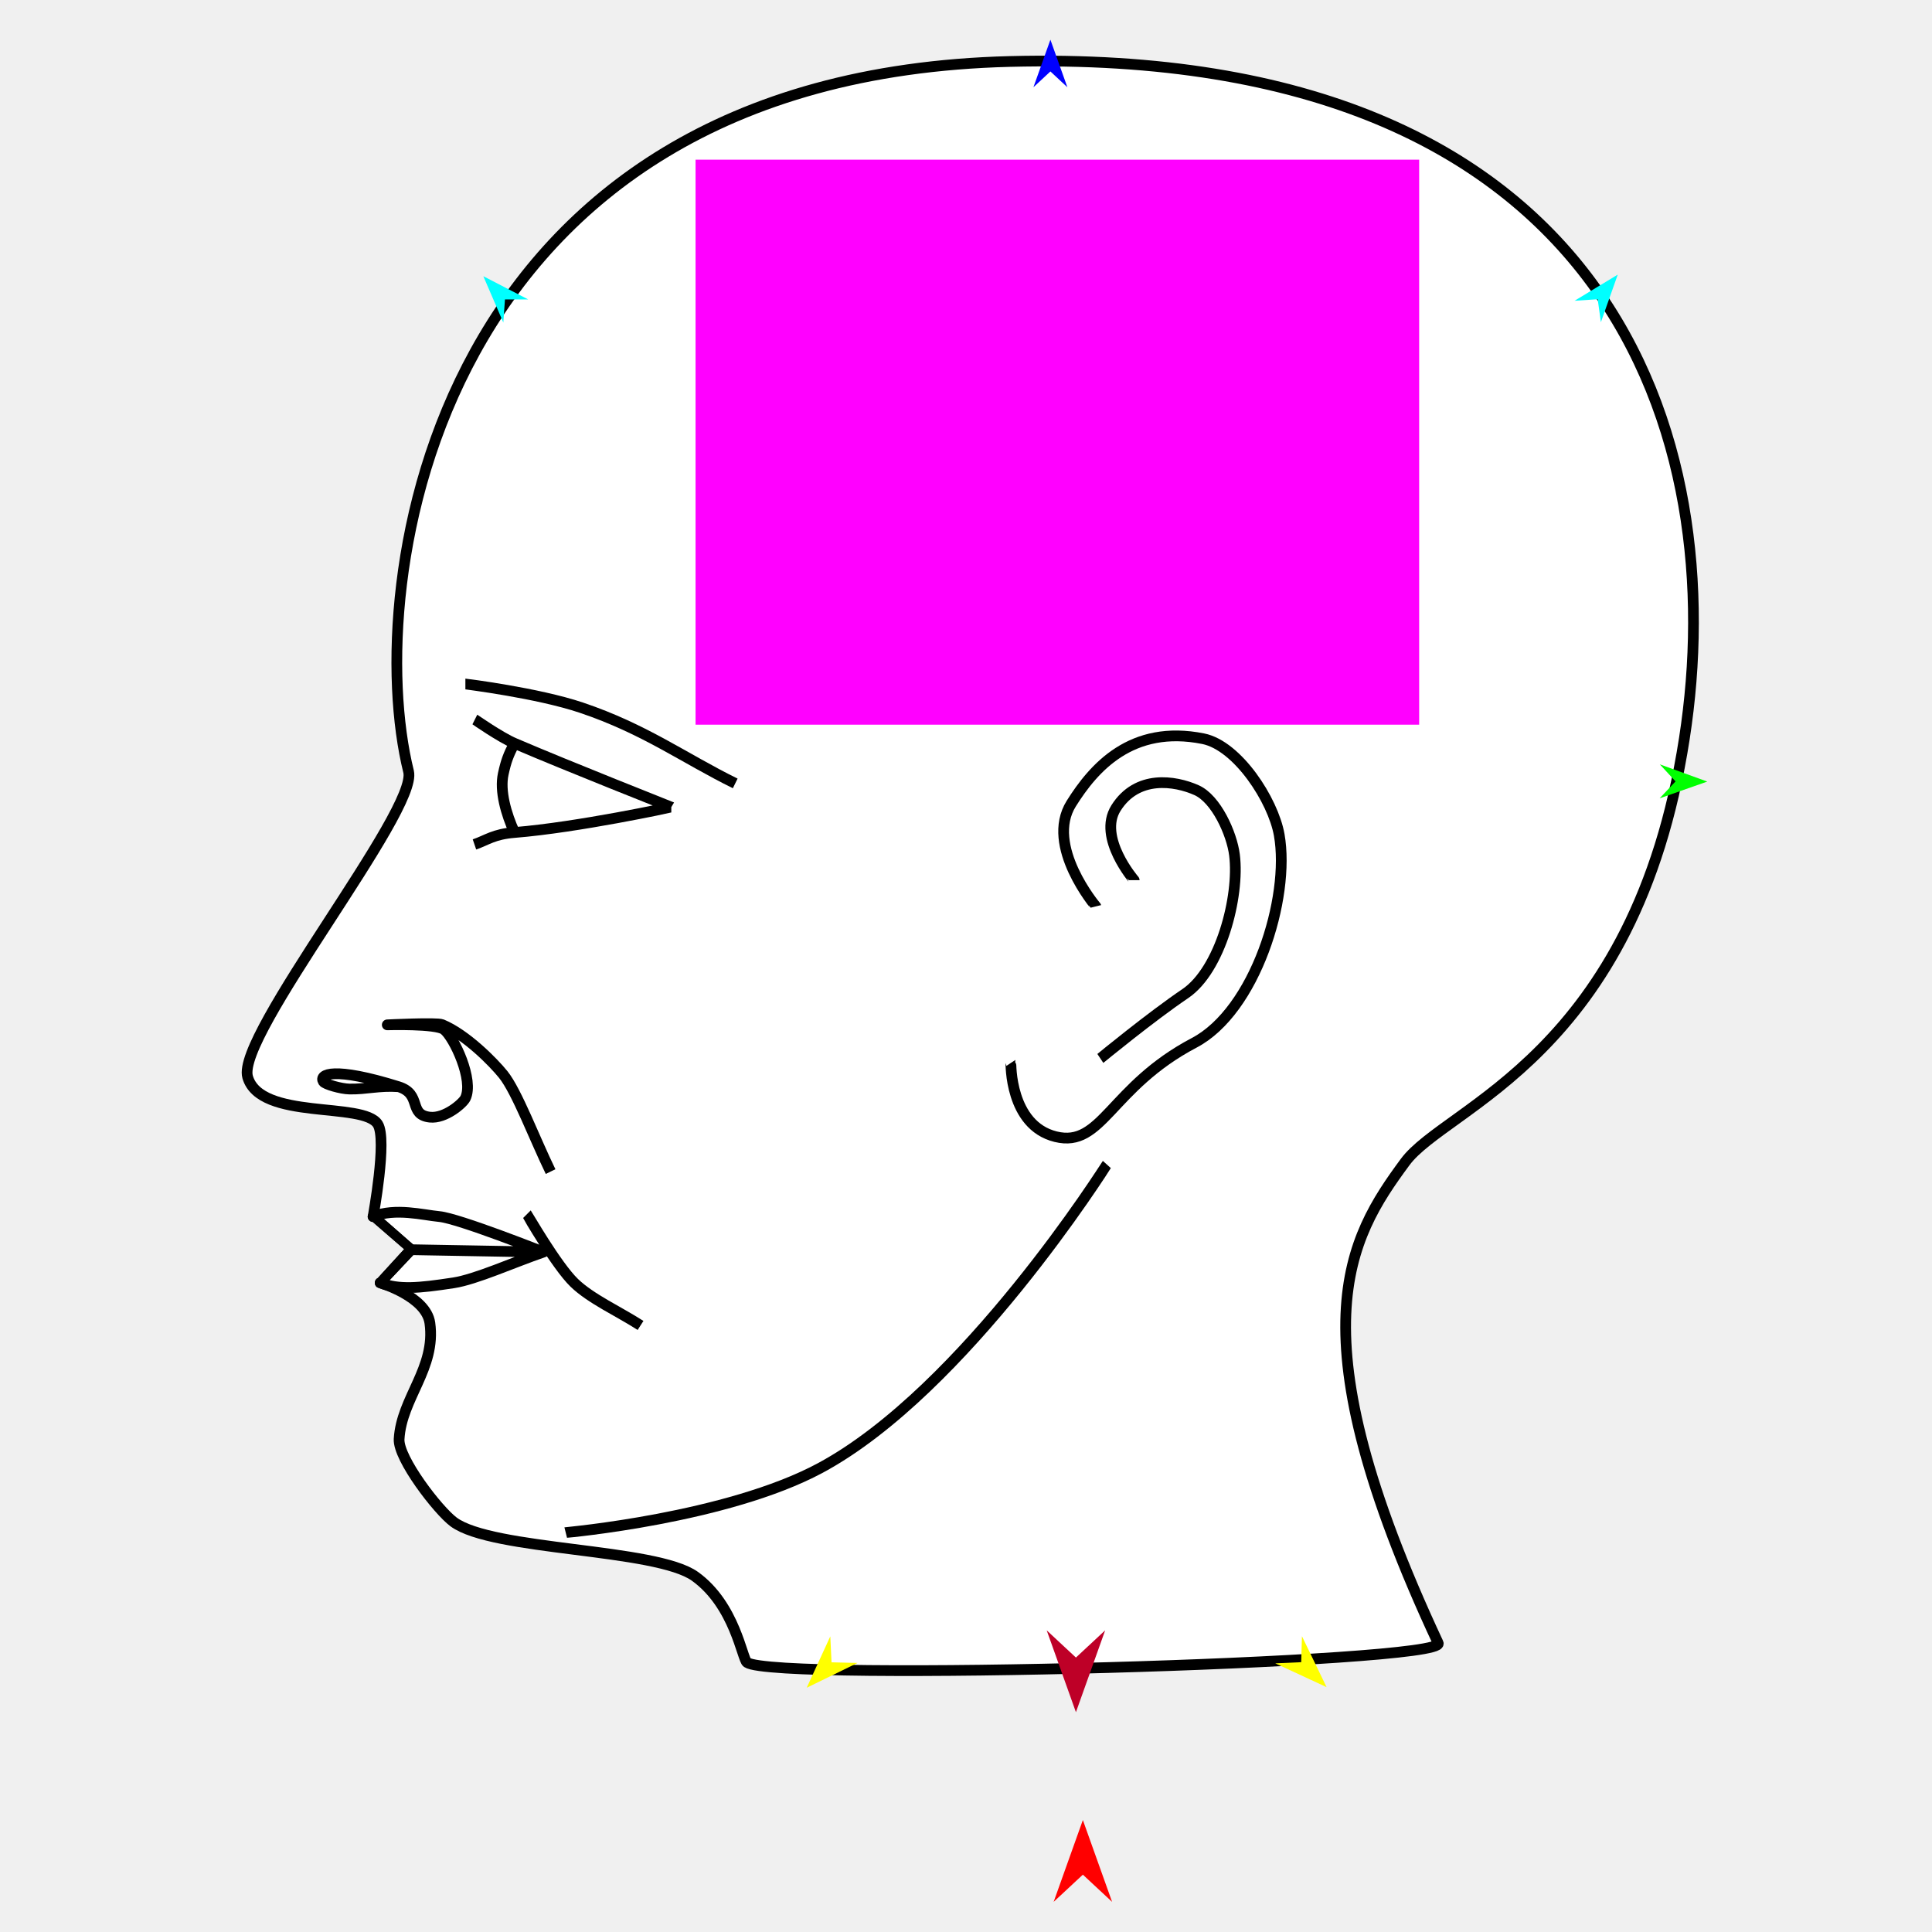
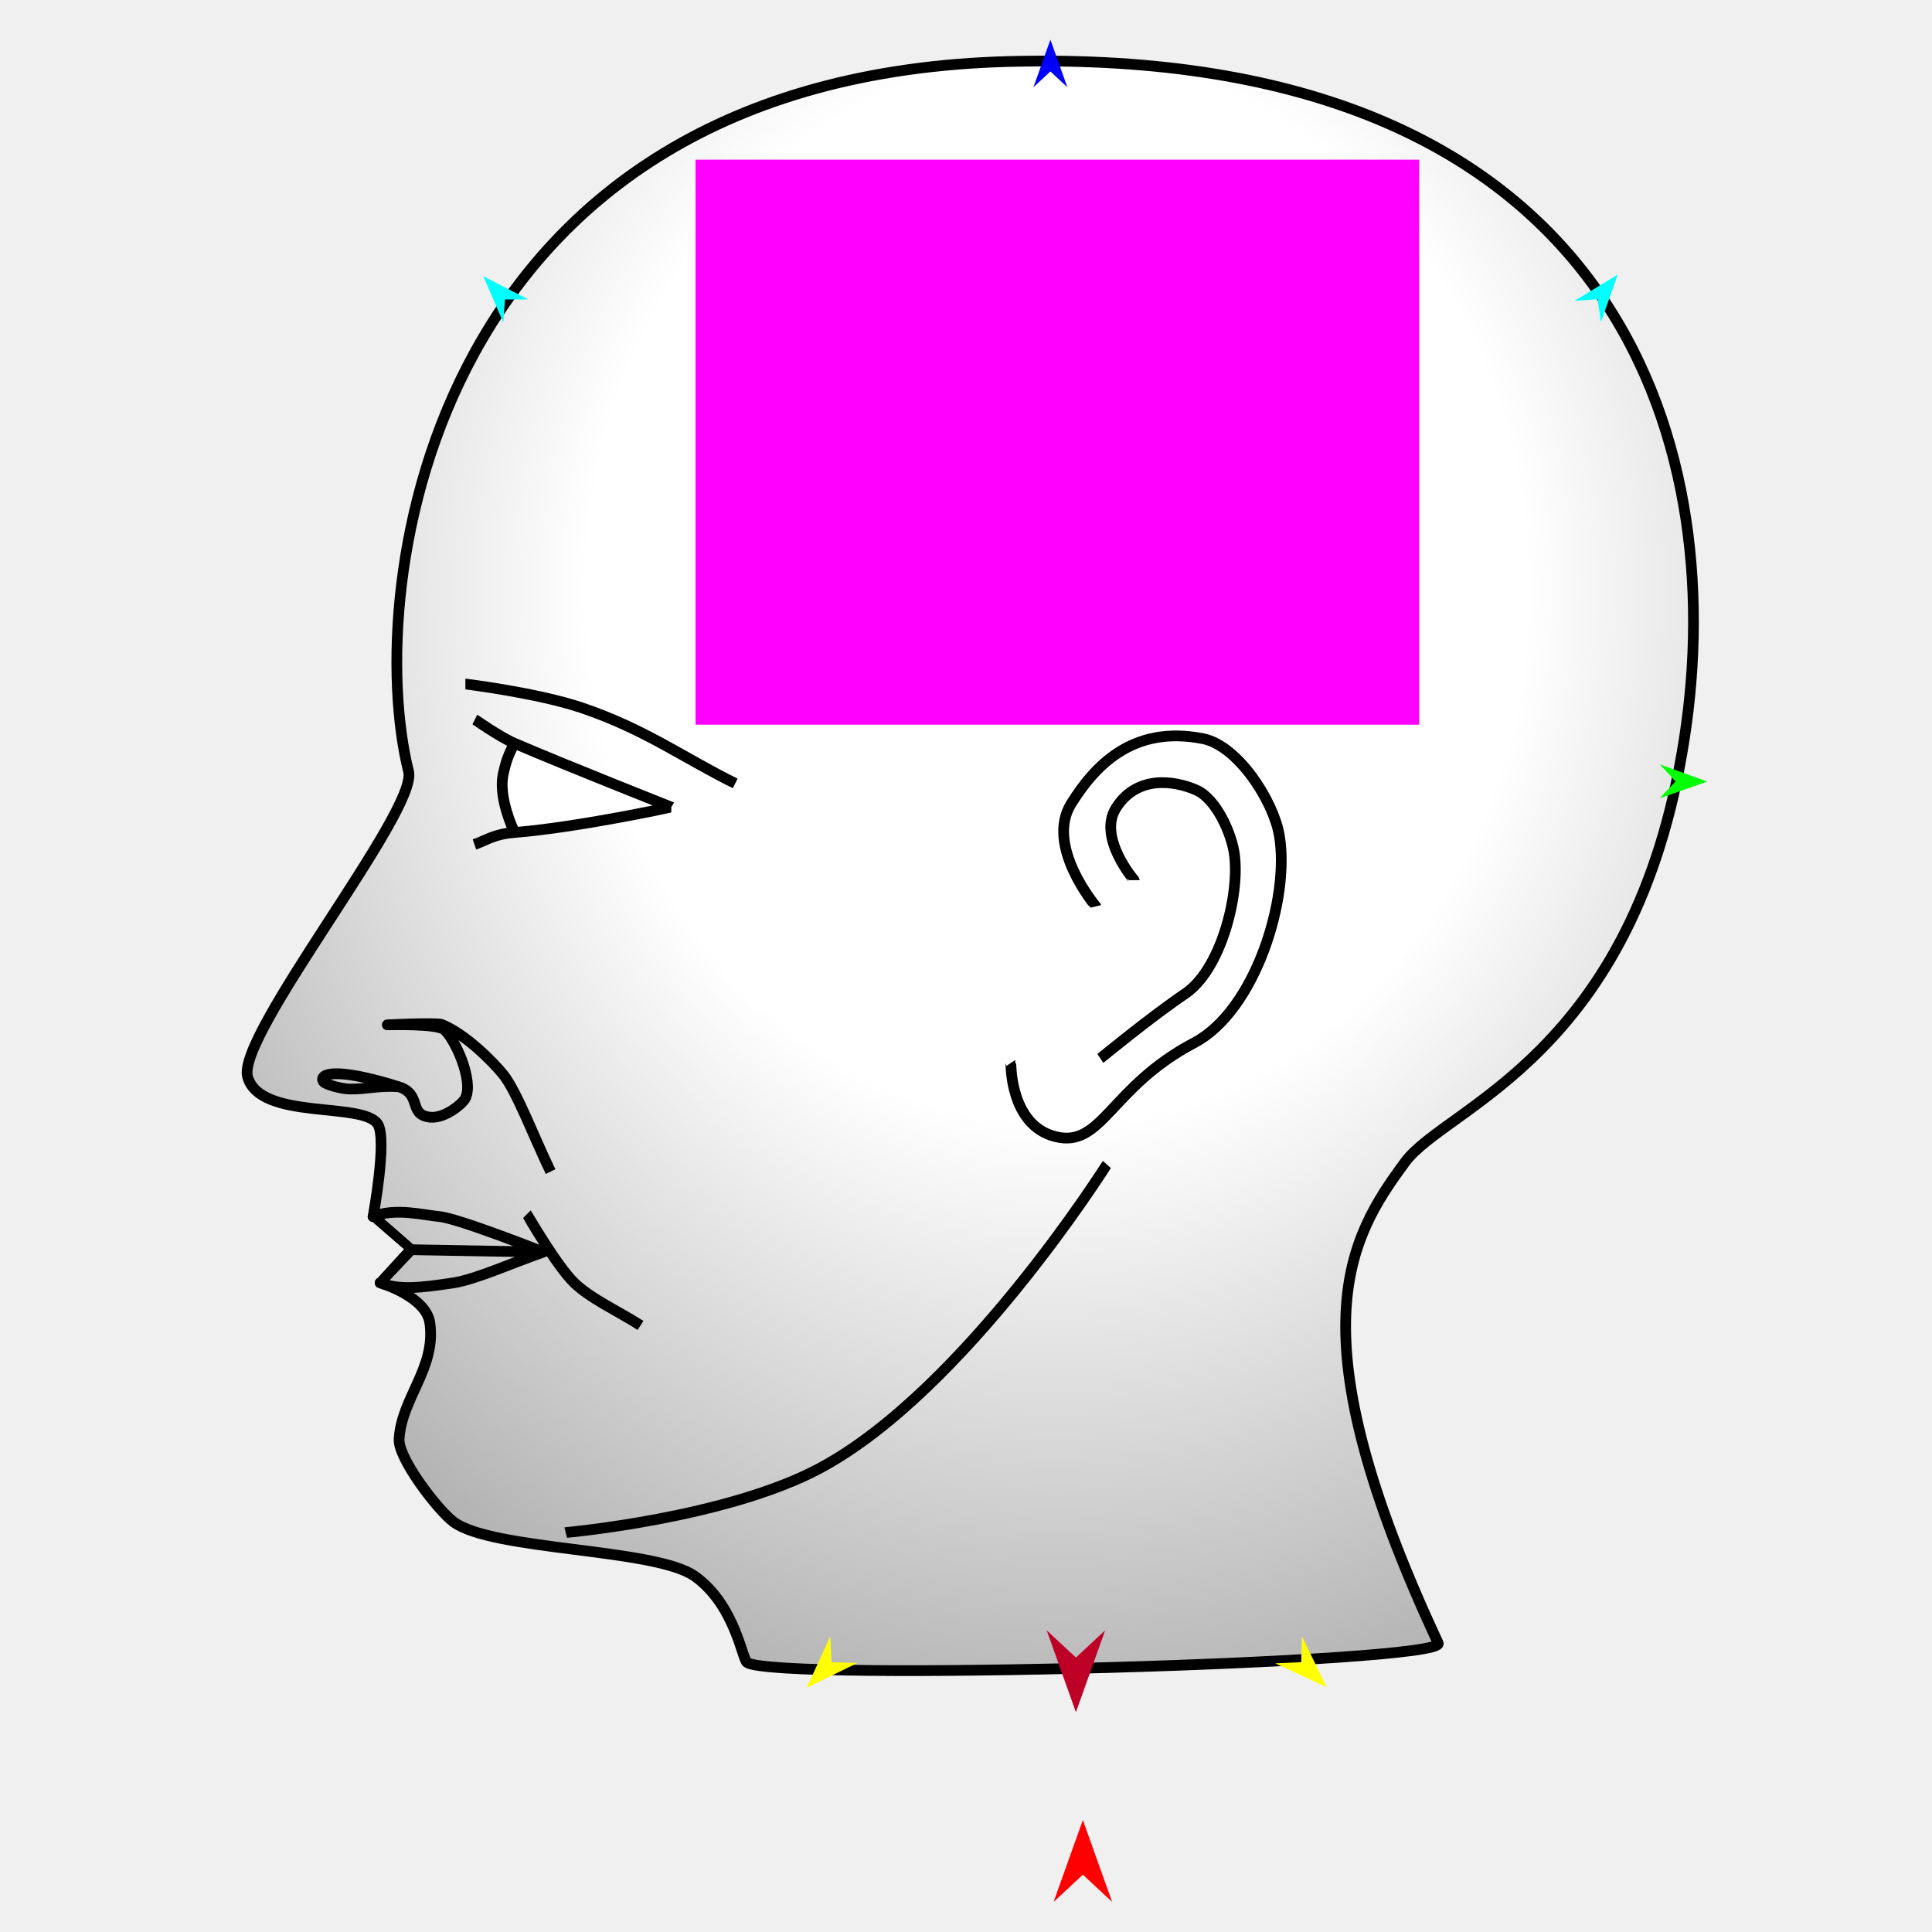
<svg xmlns="http://www.w3.org/2000/svg" version="1.1" id="Frame_0" width="720px" height="720px">
  <g id="head_phrenology">
    <g id="phrenology_head">
-       <path fill="#ffffff" fill-rule="evenodd" stroke="#000000" stroke-width="4" stroke-linejoin="round" d="M 152.265 287.543 C 155.893 302.166 87.915 385.875 92.282 401.334 C 96.921 417.753 135.455 410.377 140.798 418.976 C 144.362 424.715 139.034 453.375 139.034 453.378 C 139.035 453.379 153.146 465.727 153.147 465.728 C 153.146 465.729 141.681 478.075 141.679 478.077 C 141.684 478.080 158.832 483.132 160.204 493.073 C 162.534 509.965 149.623 520.947 148.736 536.296 C 148.319 543.529 163.214 562.842 169.025 567.169 C 183.531 577.974 244.304 576.911 258.999 587.458 C 273.936 598.178 276.592 618.351 278.406 619.566 C 289.176 626.781 539.451 619.793 535.979 612.359 C 481.604 495.930 502.726 461.460 523.630 433.090 C 538.959 412.285 609.363 393.622 627.718 275.194 C 644.924 164.179 601.982 17.207 376.319 22.912 C 160.850 28.360 134.975 217.857 152.265 287.543 Z" />
+       <radialGradient id="47064A7C-F8C8-4D53-8E51-F3120895B1FF_0" cx="56.00%" cy="33.14%" r="159.23%">
+         <stop offset="20.39%" style="stop-color:rgb(255,255,255);stop-opacity:1.00" />
+         <stop offset="100.00%" style="stop-color:rgb(0,0,0);stop-opacity:1.00" />
+       </radialGradient>
+       <path fill="url(#47064A7C-F8C8-4D53-8E51-F3120895B1FF_0)" fill-rule="evenodd" stroke="#000000" stroke-width="4" stroke-linejoin="round" d="M 152.265 287.543 C 155.893 302.166 87.915 385.875 92.282 401.334 C 96.921 417.753 135.455 410.377 140.798 418.976 C 144.362 424.715 139.034 453.375 139.034 453.378 C 139.035 453.379 153.146 465.727 153.147 465.728 C 153.146 465.729 141.681 478.075 141.679 478.077 C 141.684 478.080 158.832 483.132 160.204 493.073 C 162.534 509.965 149.623 520.947 148.736 536.296 C 148.319 543.529 163.214 562.842 169.025 567.169 C 183.531 577.974 244.304 576.911 258.999 587.458 C 273.936 598.178 276.592 618.351 278.406 619.566 C 289.176 626.781 539.451 619.793 535.979 612.359 C 481.604 495.930 502.726 461.460 523.630 433.090 C 538.959 412.285 609.363 393.622 627.718 275.194 C 644.924 164.179 601.982 17.207 376.319 22.912 C 160.850 28.360 134.975 217.857 152.265 287.543 Z" />
      <path fill="#ffffff" fill-rule="evenodd" stroke="none" d="M 187.549 288.425 C 186.165 294.785 188.581 303.261 191.757 310.244 C 215.504 308.320 250.174 300.775 250.178 300.775 C 250.172 300.772 212.134 285.760 191.703 276.999 C 189.442 281.398 188.604 283.578 187.549 288.425 Z" />
      <path fill="none" stroke="#000000" stroke-width="4" stroke-linejoin="round" d="M 187.549 288.425 C 186.165 294.785 188.581 303.261 191.757 310.244 C 183.888 310.882 181.522 313.090 176.817 314.693 M 191.703 276.999 C 189.442 281.398 188.604 283.578 187.549 288.425 M 250.178 300.775 C 250.174 300.775 215.504 308.320 191.757 310.244 M 191.703 276.999 C 212.134 285.760 250.172 300.772 250.178 300.775 M 176.964 268.137 C 176.966 268.138 186.457 274.749 191.703 276.999 " />
      <path fill="none" stroke="#000000" stroke-width="4" stroke-linejoin="round" d="M 173.436 254.906 C 173.440 254.906 200.328 258.230 216.658 263.726 C 240.317 271.689 254.883 282.544 273.995 291.954 " />
      <path fill="none" stroke="#000000" stroke-width="4" stroke-linejoin="round" d="M 210.826 571.140 C 210.835 571.138 270.885 565.798 305.702 547.077 C 359.560 518.117 412.474 433.983 412.485 433.972 M 148.544 404.985 C 141.175 404.470 136.508 405.983 130.187 405.849 C 127.083 405.784 121.132 404.093 120.509 403.098 C 118.769 400.320 124.342 397.411 148.544 404.985 C 157.412 407.760 152.009 415.417 160.204 416.330 C 165.865 416.961 172.511 411.188 173.436 409.273 C 176.701 402.512 169.215 386.583 165.496 383.692 C 162.547 381.399 144.328 381.928 144.326 381.928 C 144.328 381.928 162.754 381.022 164.711 381.823 C 173.580 385.459 183.839 395.835 187.549 400.452 C 192.615 406.756 199.310 424.563 205.191 436.618 M 153.147 465.728 C 169.613 466.022 202.540 466.610 202.545 466.610 C 202.541 466.608 170.886 454.057 163.732 453.378 C 157.606 452.797 147.333 450.059 139.034 453.378 C 139.035 453.379 153.146 465.727 153.147 465.728 C 153.146 465.729 141.681 478.075 141.679 478.077 C 148.651 480.732 155.870 480.091 169.025 478.077 C 177.375 476.799 191.372 470.432 202.545 466.610 M 196.370 452.496 C 196.372 452.499 207.455 471.744 214.012 478.077 C 220.208 484.061 230.478 488.662 238.711 493.955 " />
      <path fill="none" stroke="#000000" stroke-width="4" stroke-linejoin="round" d="M 422.681 328.021 C 422.680 328.019 408.960 312.141 415.900 301.128 C 423.751 288.670 437.838 290.887 445.895 294.462 C 453.239 297.722 459.060 310.653 460.059 318.625 C 462.016 334.228 454.757 361.478 441.729 370.284 C 428.936 378.931 410.070 394.445 410.067 394.447 M 408.401 337.789 C 408.400 337.785 389.327 315.260 399.236 299.462 C 407.585 286.150 421.619 269.930 448.395 275.299 C 461.242 277.875 474.444 298.224 476.724 311.126 C 480.902 334.773 467.679 376.720 445.062 388.615 C 413.734 405.090 410.783 427.893 393.403 423.609 C 376.214 419.372 376.741 396.116 376.739 396.113 " />
    </g>
    <g id="specs_2">
-       <path fill="#ff00ff" fill-rule="evenodd" stroke="none" d="M 259.214 270.071 C 259.241 270.071 528.850 270.071 528.877 270.071 C 528.877 270.050 528.877 59.517 528.877 59.496 C 528.850 59.496 259.241 59.496 259.214 59.496 C 259.214 59.517 259.214 270.050 259.214 270.071 Z" />
+       <path fill="#ff00ff" fill-rule="evenodd" stroke="none" d="M 259.214 270.072 C 259.241 270.072 528.850 270.072 528.877 270.072 C 528.877 270.050 528.877 59.517 528.877 59.496 C 528.850 59.496 259.241 59.496 259.214 59.496 C 259.214 59.517 259.214 270.050 259.214 270.072 Z" />
      <path fill="#ff0000" fill-rule="evenodd" stroke="none" d="M 403.552 678.272 C 403.554 678.275 414.443 708.764 414.444 708.767 C 414.443 708.766 403.554 698.634 403.552 698.633 C 403.551 698.634 392.662 708.766 392.661 708.767 C 392.662 708.764 403.551 678.275 403.552 678.272 Z" />
      <path fill="#0000ff" fill-rule="evenodd" stroke="none" d="M 391.455 14.797 C 391.455 14.799 397.780 32.510 397.781 32.512 C 397.780 32.511 391.455 26.626 391.455 26.625 C 391.454 26.626 385.129 32.511 385.128 32.512 C 385.129 32.510 391.454 14.799 391.455 14.797 Z" />
-       <path fill="#ffff00" fill-rule="evenodd" stroke="none" d="M 300.630 628.981 C 300.631 628.979 309.428 609.824 309.429 609.822 C 309.429 609.823 309.892 619.496 309.892 619.497 C 309.893 619.497 319.573 619.731 319.574 619.732 C 319.573 619.732 300.632 628.980 300.630 628.981 Z" />
-       <path fill="#ffff00" fill-rule="evenodd" stroke="none" d="M 494.377 628.746 C 494.376 628.744 485.196 609.770 485.196 609.768 C 485.195 609.769 484.927 619.449 484.927 619.450 C 484.926 619.450 475.251 619.879 475.250 619.879 C 475.252 619.880 494.375 628.745 494.377 628.746 Z" />
+       <path fill="#ffff00" fill-rule="evenodd" stroke="none" d="M 300.630 628.981 C 300.631 628.979 309.428 609.824 309.429 609.822 C 309.429 609.823 309.892 619.496 309.892 619.497 C 309.893 619.497 319.573 619.731 319.574 619.731 C 319.573 619.732 300.632 628.980 300.630 628.981 Z" />
+       <path fill="#ffff00" fill-rule="evenodd" stroke="none" d="M 494.377 628.746 C 494.376 628.745 485.196 609.770 485.196 609.768 C 485.196 609.769 484.927 619.449 484.927 619.450 C 484.926 619.450 475.251 619.878 475.250 619.879 C 475.252 619.879 494.375 628.745 494.377 628.746 Z" />
      <path fill="#00ff00" fill-rule="evenodd" stroke="none" d="M 636.254 291.268 C 636.252 291.268 618.573 284.853 618.572 284.852 C 618.572 284.853 624.425 291.208 624.426 291.209 C 624.425 291.209 618.508 297.504 618.508 297.505 C 618.510 297.504 636.252 291.269 636.254 291.268 Z" />
      <path fill="#00ffff" fill-rule="evenodd" stroke="none" d="M 602.884 102.347 C 602.884 102.349 596.605 120.076 596.605 120.078 C 596.604 120.077 595.416 111.520 595.415 111.519 C 595.415 111.519 586.794 112.088 586.793 112.088 C 586.795 112.087 602.883 102.348 602.884 102.347 Z" />
      <path fill="#00ffff" fill-rule="evenodd" stroke="none" d="M 180.123 102.934 C 180.124 102.936 187.570 120.206 187.571 120.207 C 187.571 120.207 188.186 111.589 188.186 111.588 C 188.187 111.588 196.827 111.581 196.827 111.581 C 196.826 111.580 180.125 102.935 180.123 102.934 Z" />
-       <path fill="#be0027" fill-rule="evenodd" stroke="none" d="M 400.966 638.081 C 400.968 638.078 411.856 607.589 411.858 607.586 C 411.856 607.587 400.968 617.718 400.966 617.719 C 400.965 617.718 390.076 607.587 390.075 607.586 C 390.076 607.589 400.965 638.078 400.966 638.081 Z" />
+       <path fill="#be0027" fill-rule="evenodd" stroke="none" d="M 400.966 638.081 C 400.968 638.078 411.857 607.589 411.858 607.586 C 411.857 607.587 400.968 617.718 400.966 617.719 C 400.965 617.718 390.076 607.587 390.075 607.586 C 390.076 607.589 400.965 638.078 400.966 638.081 Z" />
    </g>
  </g>
</svg>
